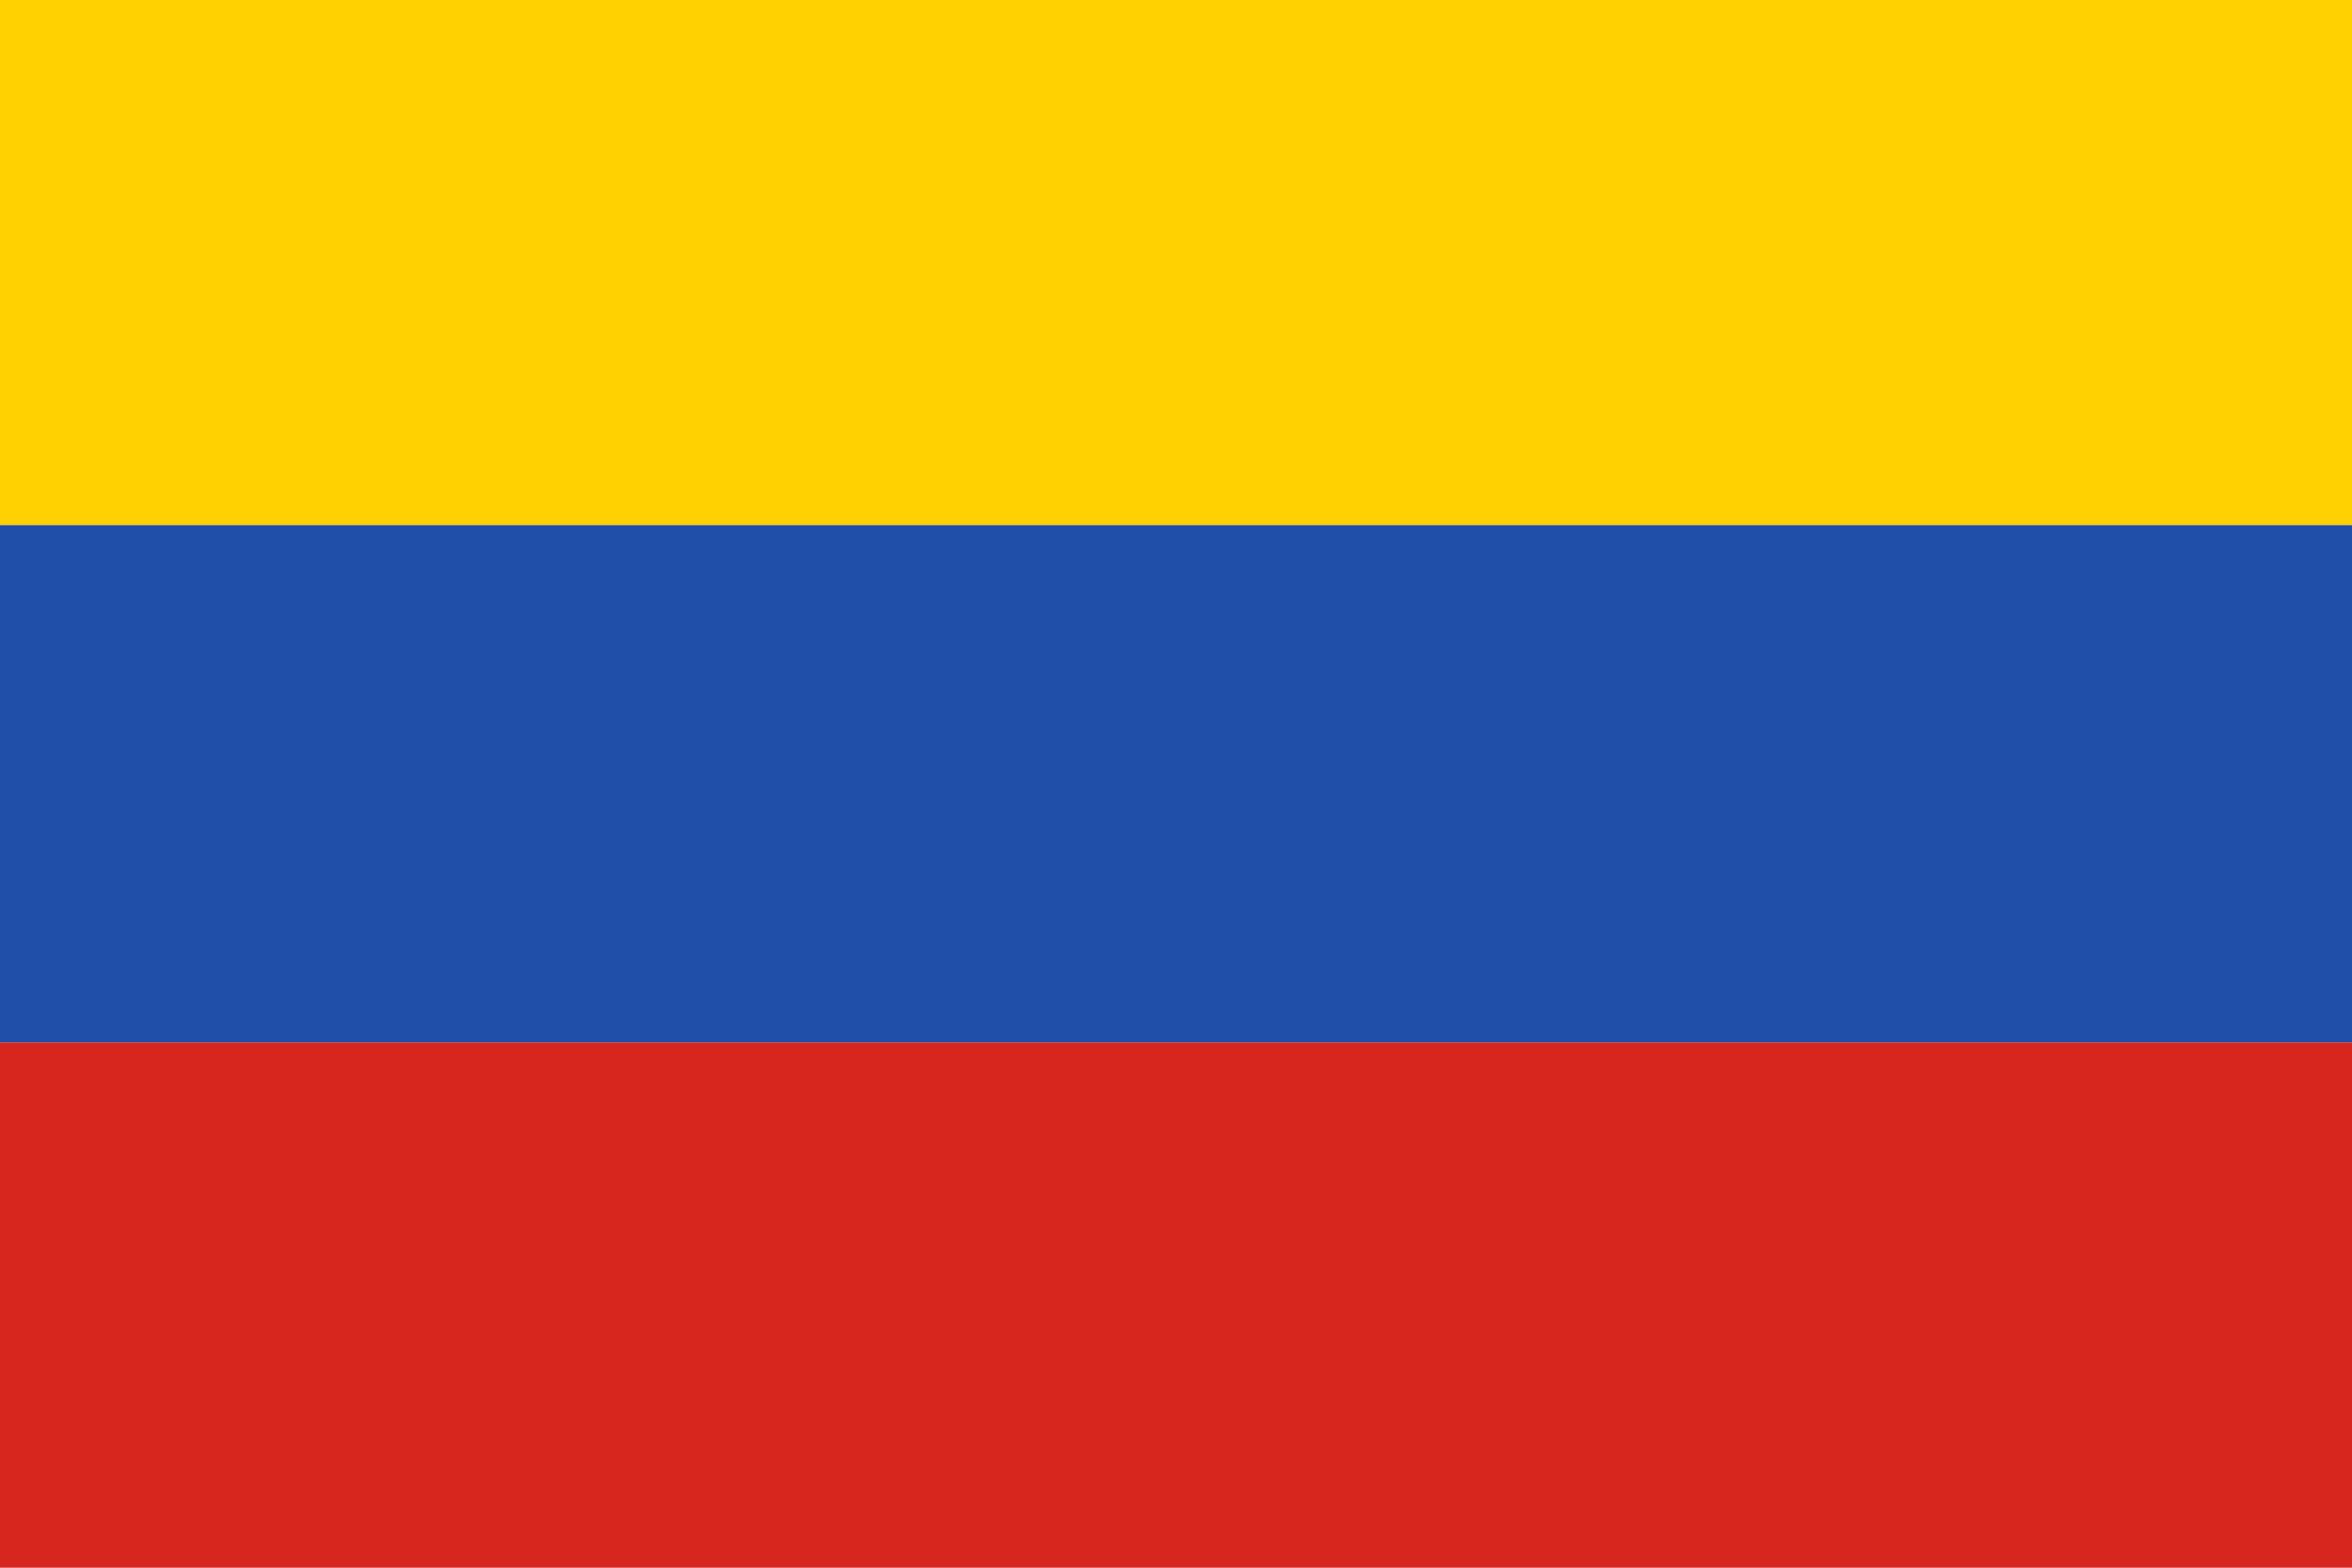
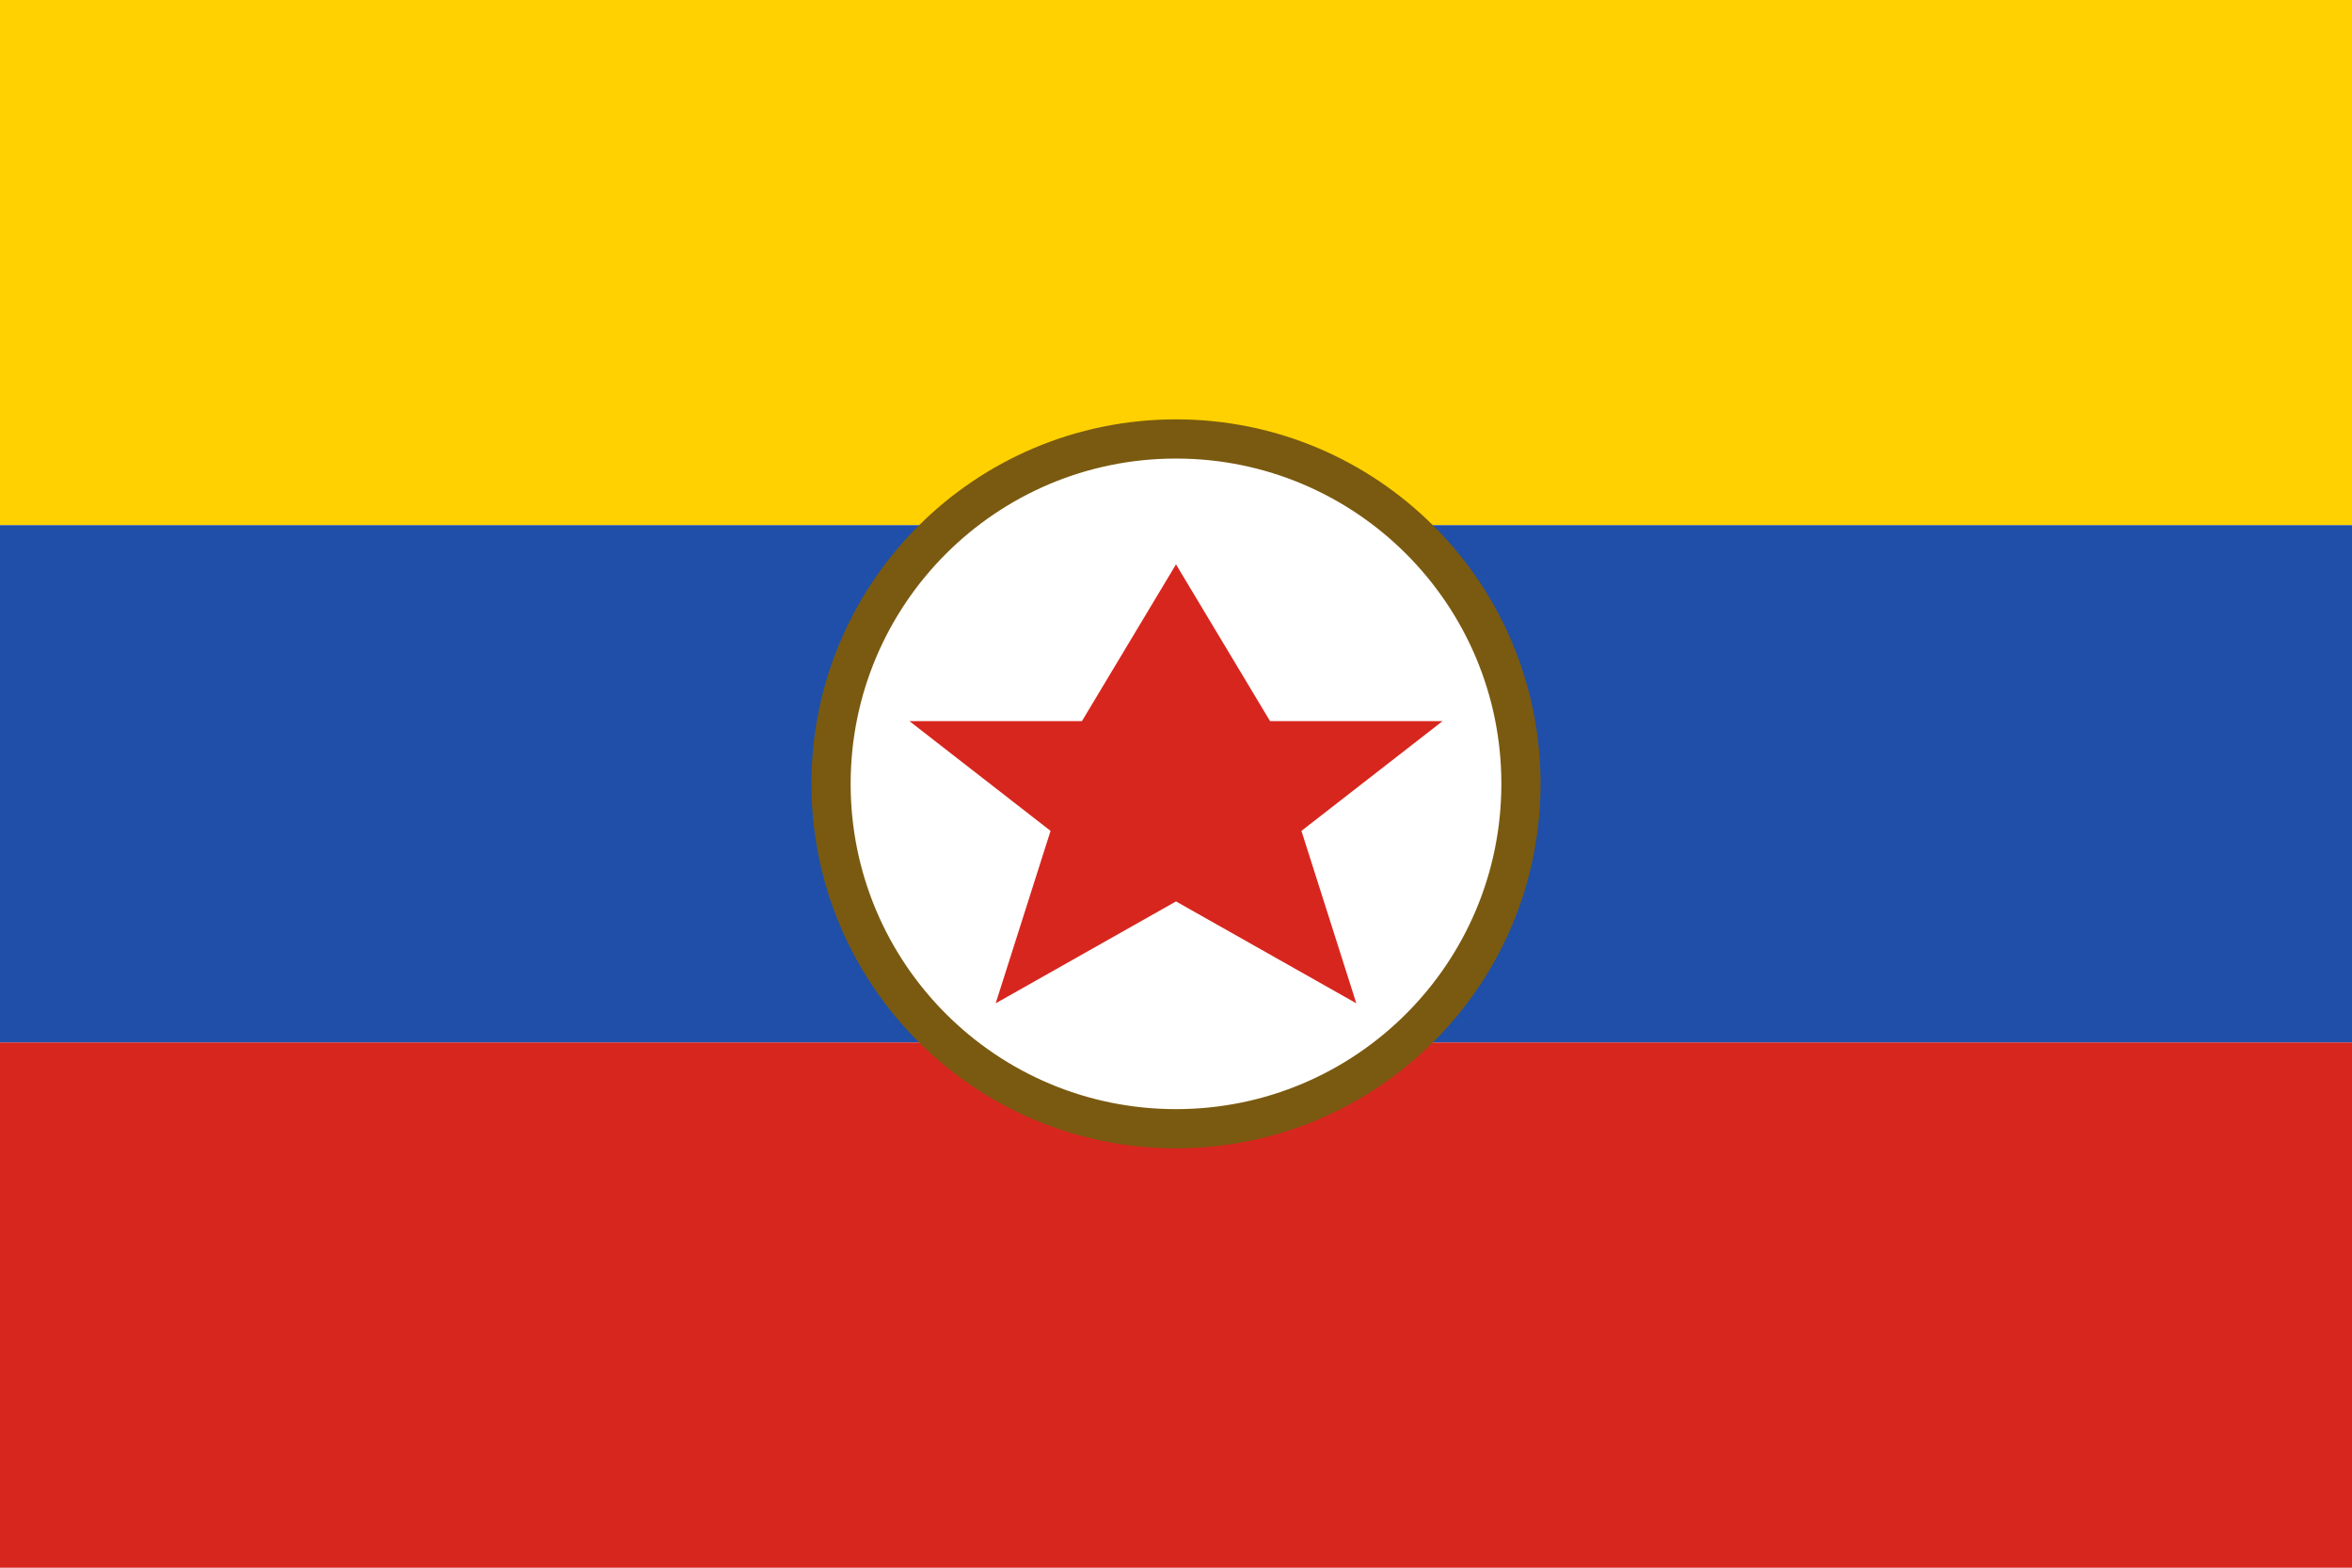
<svg xmlns="http://www.w3.org/2000/svg" viewBox="0 0 300 200" width="300" height="200" preserveAspectRatio="none">
  <rect width="300" height="67" fill="#FFD100" />
  <rect y="67" width="300" height="66" fill="#1F4FA8" />
  <rect y="133" width="300" height="67" fill="#D7261E" />
+   <circle cx="150" cy="100" r="44" fill="#fff" stroke="#7a5a10" stroke-width="5" />
+   <path d="M150 72 L162 92 L184 92 L166 106 L173 128 L150 115 L127 128 L134 106 L116 92 L138 92Z" fill="#D7261E" />
</svg>
